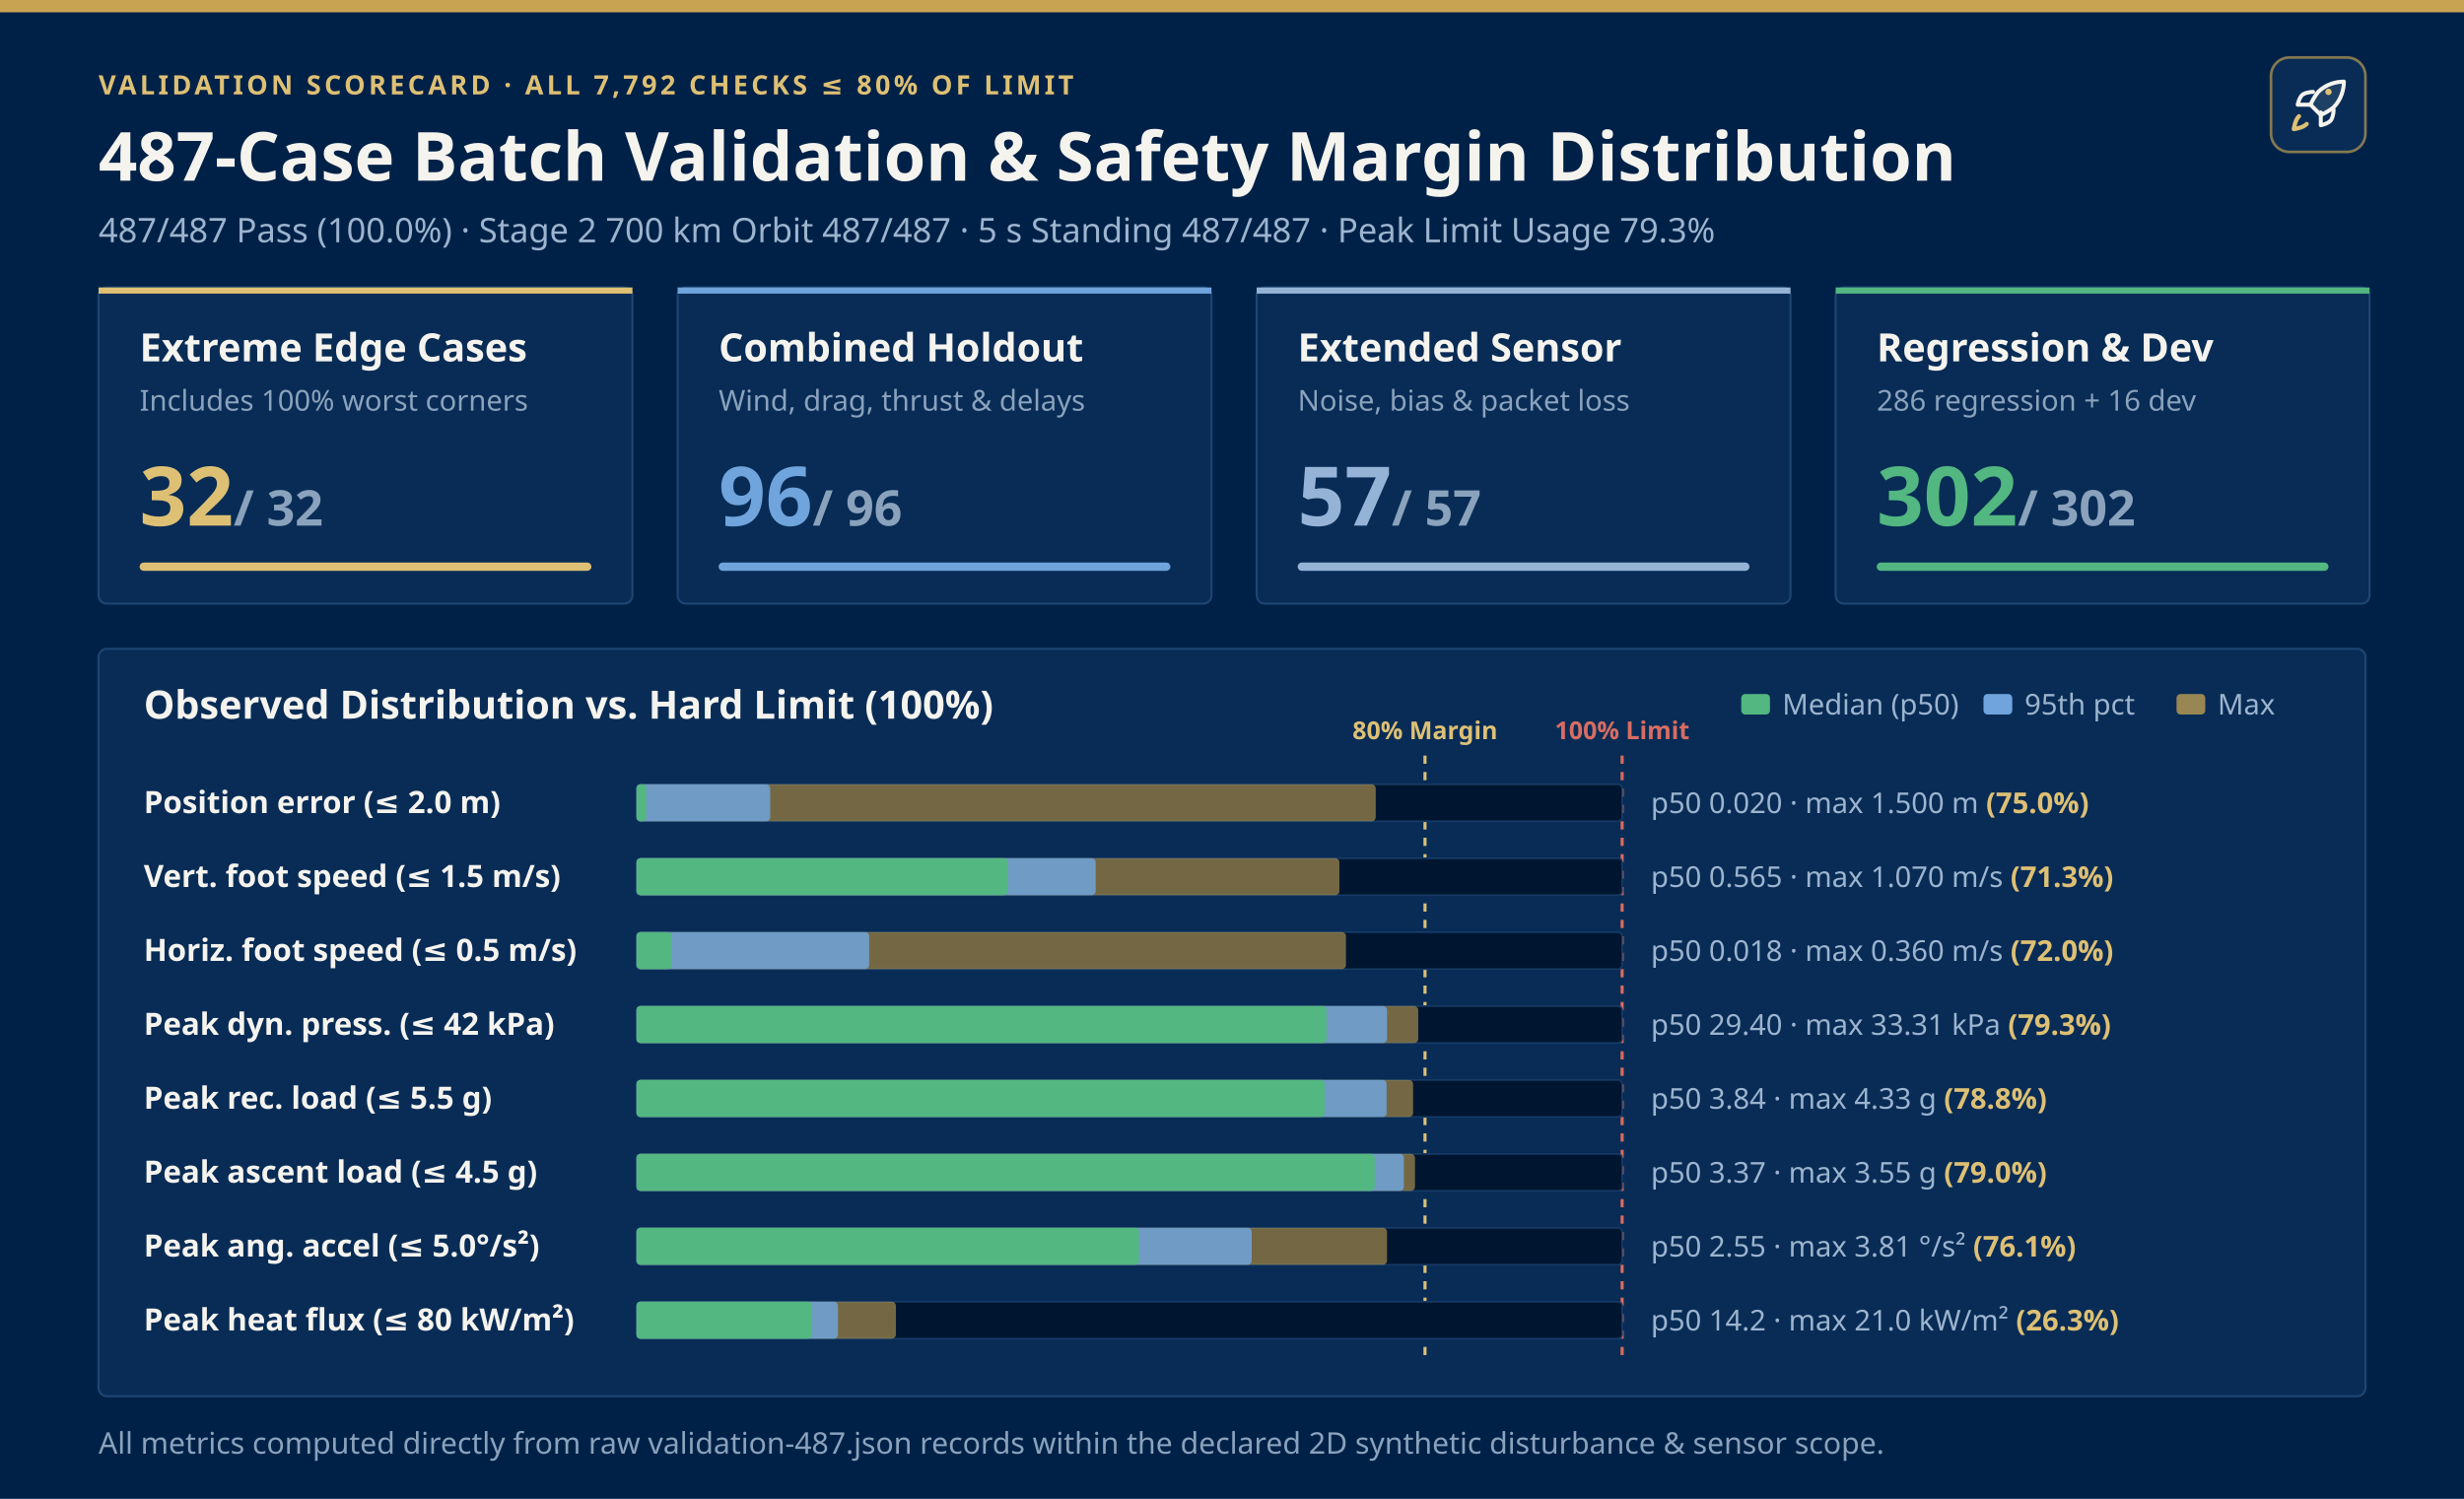
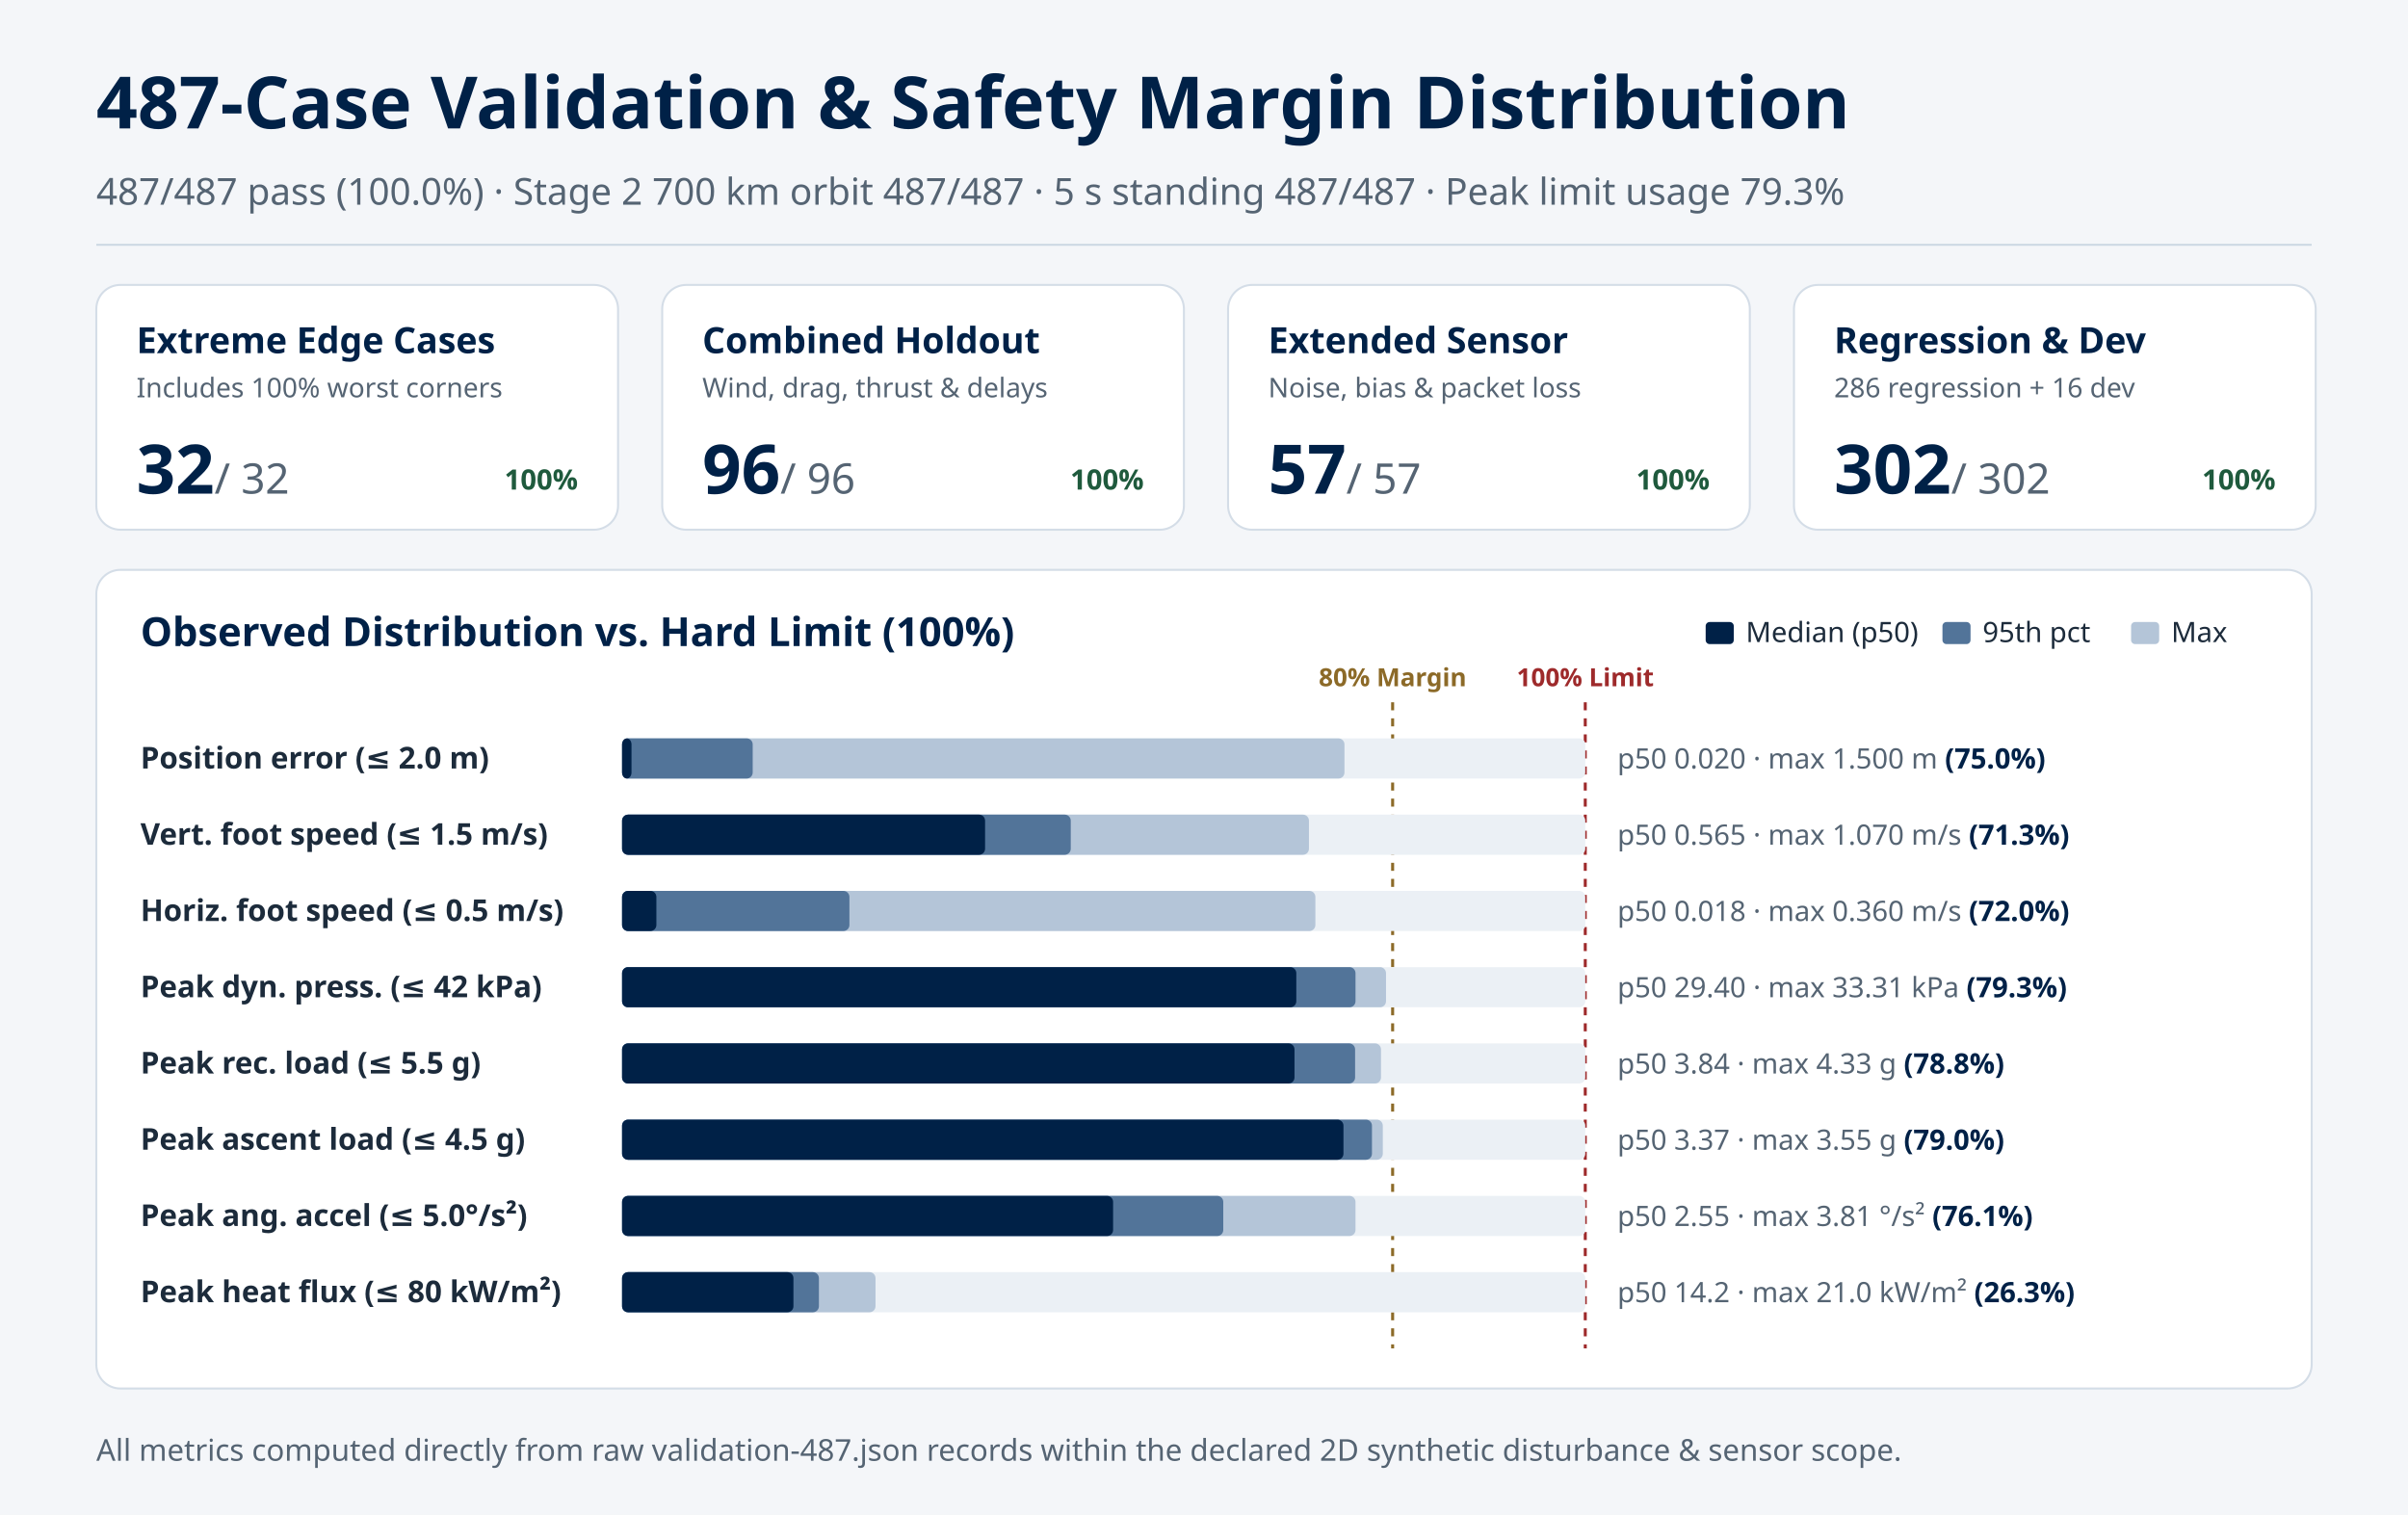
- <svg xmlns="http://www.w3.org/2000/svg" width="1200" height="730" viewBox="0 0 1200 730" role="img" aria-labelledby="title desc">
-   <style>text{font-family:'Malgun Gothic','Noto Sans KR','Apple SD Gothic Neo','Segoe UI',sans-serif;font-variant-numeric:tabular-nums}.eyebrow{letter-spacing:1.6px;font-weight:700}.mono{font-family:Consolas,'Courier New',monospace}</style>
-   <rect width="1200" height="730" fill="#002147" />
-   <rect width="1200" height="6" fill="#C8A452" />
-   <g aria-hidden="true">
-     <rect x="1106.0" y="28.0" width="46.0" height="46.0" rx="9" fill="#082C56" stroke="#C8A452" stroke-opacity="0.65" stroke-width="1.3" />
-     <g transform="translate(1114.0 36.0) scale(1.25)" fill="none" stroke-linecap="round" stroke-linejoin="round">
-       <path d="M12 15l-3-3a22 22 0 0 1 3-5c3-3 7-4 10-4 0 3-1 7-4 10a22 22 0 0 1-5 3Z" fill="#F5F3EE" fill-opacity="0.10" stroke="#F5F3EE" stroke-width="1.55" />
-       <path d="M9 12H4s.6-3 2-4c1.6-1 4-1 4-1m3 8v5s3-.6 4-2c1-1.6 1-4 1-4" stroke="#F5F3EE" stroke-width="1.55" />
-       <path d="M4.5 16.5c-1.5 1.3-2 5-2 5s3.7-.5 5-2" stroke="#DEC074" stroke-width="1.65" />
-       <circle cx="16" cy="7" r="1.25" fill="#DEC074" />
-     </g>
-   </g>
-   <text x="48" y="46" font-size="13" fill="#DEC074" class="eyebrow">VALIDATION SCORECARD · ALL 7,792 CHECKS ≤ 80% OF LIMIT</text>
-   <text x="48" y="88" font-size="33" fill="#F5F3EE" font-weight="700">487-Case Batch Validation &amp; Safety Margin Distribution</text>
-   <text x="48" y="118" font-size="16.5" fill="#9CB4CE">487/487 Pass (100.0%) · Stage 2 700 km Orbit 487/487 · 5 s Standing 487/487 · Peak Limit Usage 79.3%</text>
-   <rect x="48" y="140" width="260" height="154" rx="4" fill="#082C56" stroke="#1E4673" />
-   <rect x="48" y="140" width="260" height="3" fill="#DEC074" />
-   <text x="68" y="176" font-size="19" fill="#F5F3EE" font-weight="700">Extreme Edge Cases</text>
-   <text x="68" y="200" font-size="14" fill="#8AA2BC">Includes 100% worst corners</text>
-   <text x="68" y="256" font-size="40" fill="#DEC074" font-weight="700">32<tspan fill="#8AA2BC" font-size="24"> / 32</tspan>
+ <svg xmlns="http://www.w3.org/2000/svg" width="1200" height="755" viewBox="0 0 1200 755" role="img" aria-labelledby="title desc">
+   <style>text{font-family:'Noto Sans KR','Malgun Gothic','Apple SD Gothic Neo','Segoe UI',sans-serif;font-variant-numeric:tabular-nums}</style>
+   <rect width="1200" height="755" fill="#F4F6F9" />
+   <text x="48" y="64" font-size="36" fill="#002147" font-weight="750">487-Case Validation &amp; Safety Margin Distribution</text>
+   <text x="48" y="102" font-size="18.5" fill="#556473">487/487 pass (100.0%) · Stage 2 700 km orbit 487/487 · 5 s standing 487/487 · Peak limit usage 79.3%</text>
+   <line x1="48" y1="122" x2="1152" y2="122" stroke="#CDD8E4" stroke-width="1" />
+   <rect x="48" y="142" width="260" height="122" rx="12" fill="#FFFFFF" stroke="#D4DDE7" />
+   <text x="68" y="176" font-size="18" fill="#002147" font-weight="700">Extreme Edge Cases</text>
+   <text x="68" y="198" font-size="13.5" fill="#556473">Includes 100% worst corners</text>
+   <text x="68" y="246" font-size="34" fill="#002147" font-weight="750">32<tspan fill="#556473" font-size="21" font-weight="500"> / 32</tspan>
  </text>
-   <rect x="68" y="274" width="220" height="4" rx="2" fill="#163B66" />
-   <rect x="68" y="274" width="220" height="4" rx="2" fill="#DEC074" />
-   <rect x="330" y="140" width="260" height="154" rx="4" fill="#082C56" stroke="#1E4673" />
-   <rect x="330" y="140" width="260" height="3" fill="#6FA4DC" />
-   <text x="350" y="176" font-size="19" fill="#F5F3EE" font-weight="700">Combined Holdout</text>
-   <text x="350" y="200" font-size="14" fill="#8AA2BC">Wind, drag, thrust &amp; delays</text>
-   <text x="350" y="256" font-size="40" fill="#6FA4DC" font-weight="700">96<tspan fill="#8AA2BC" font-size="24"> / 96</tspan>
+   <text x="288" y="244" font-size="14" fill="#1F5A3D" font-weight="700" text-anchor="end">100%</text>
+   <rect x="330" y="142" width="260" height="122" rx="12" fill="#FFFFFF" stroke="#D4DDE7" />
+   <text x="350" y="176" font-size="18" fill="#002147" font-weight="700">Combined Holdout</text>
+   <text x="350" y="198" font-size="13.5" fill="#556473">Wind, drag, thrust &amp; delays</text>
+   <text x="350" y="246" font-size="34" fill="#002147" font-weight="750">96<tspan fill="#556473" font-size="21" font-weight="500"> / 96</tspan>
  </text>
-   <rect x="350" y="274" width="220" height="4" rx="2" fill="#163B66" />
-   <rect x="350" y="274" width="220" height="4" rx="2" fill="#6FA4DC" />
-   <rect x="612" y="140" width="260" height="154" rx="4" fill="#082C56" stroke="#1E4673" />
-   <rect x="612" y="140" width="260" height="3" fill="#94B3D6" />
-   <text x="632" y="176" font-size="19" fill="#F5F3EE" font-weight="700">Extended Sensor</text>
-   <text x="632" y="200" font-size="14" fill="#8AA2BC">Noise, bias &amp; packet loss</text>
-   <text x="632" y="256" font-size="40" fill="#94B3D6" font-weight="700">57<tspan fill="#8AA2BC" font-size="24"> / 57</tspan>
+   <text x="570" y="244" font-size="14" fill="#1F5A3D" font-weight="700" text-anchor="end">100%</text>
+   <rect x="612" y="142" width="260" height="122" rx="12" fill="#FFFFFF" stroke="#D4DDE7" />
+   <text x="632" y="176" font-size="18" fill="#002147" font-weight="700">Extended Sensor</text>
+   <text x="632" y="198" font-size="13.5" fill="#556473">Noise, bias &amp; packet loss</text>
+   <text x="632" y="246" font-size="34" fill="#002147" font-weight="750">57<tspan fill="#556473" font-size="21" font-weight="500"> / 57</tspan>
  </text>
-   <rect x="632" y="274" width="220" height="4" rx="2" fill="#163B66" />
-   <rect x="632" y="274" width="220" height="4" rx="2" fill="#94B3D6" />
-   <rect x="894" y="140" width="260" height="154" rx="4" fill="#082C56" stroke="#1E4673" />
-   <rect x="894" y="140" width="260" height="3" fill="#52B780" />
-   <text x="914" y="176" font-size="19" fill="#F5F3EE" font-weight="700">Regression &amp; Dev</text>
-   <text x="914" y="200" font-size="14" fill="#8AA2BC">286 regression + 16 dev</text>
-   <text x="914" y="256" font-size="40" fill="#52B780" font-weight="700">302<tspan fill="#8AA2BC" font-size="24"> / 302</tspan>
+   <text x="852" y="244" font-size="14" fill="#1F5A3D" font-weight="700" text-anchor="end">100%</text>
+   <rect x="894" y="142" width="260" height="122" rx="12" fill="#FFFFFF" stroke="#D4DDE7" />
+   <text x="914" y="176" font-size="18" fill="#002147" font-weight="700">Regression &amp; Dev</text>
+   <text x="914" y="198" font-size="13.5" fill="#556473">286 regression + 16 dev</text>
+   <text x="914" y="246" font-size="34" fill="#002147" font-weight="750">302<tspan fill="#556473" font-size="21" font-weight="500"> / 302</tspan>
  </text>
-   <rect x="914" y="274" width="220" height="4" rx="2" fill="#163B66" />
-   <rect x="914" y="274" width="220" height="4" rx="2" fill="#52B780" />
-   <rect x="48" y="316" width="1104" height="364" rx="4" fill="#082C56" stroke="#1E4673" />
-   <text x="70" y="350" font-size="19" fill="#F5F3EE" font-weight="700">Observed Distribution vs. Hard Limit (100%)</text>
-   <rect x="848" y="338" width="14" height="10" rx="2" fill="#52B780" />
-   <text x="868" y="348" font-size="14" fill="#9CB4CE">Median (p50)</text>
-   <rect x="966" y="338" width="14" height="10" rx="2" fill="#6FA4DC" />
-   <text x="986" y="348" font-size="14" fill="#9CB4CE">95th pct</text>
-   <rect x="1060" y="338" width="14" height="10" rx="2" fill="#C8A452" opacity="0.75" />
-   <text x="1080" y="348" font-size="14" fill="#9CB4CE">Max</text>
-   <line x1="694.0" y1="368" x2="694.0" y2="664" stroke="#DEC074" stroke-width="1.5" stroke-dasharray="4 4" />
-   <text x="694.0" y="360" font-size="12" fill="#DEC074" font-weight="700" text-anchor="middle">80% Margin</text>
-   <line x1="790.0" y1="368" x2="790.0" y2="664" stroke="#D96C62" stroke-width="1.5" stroke-dasharray="4 4" />
-   <text x="790.0" y="360" font-size="12" fill="#D96C62" font-weight="700" text-anchor="middle">100% Limit</text>
-   <text x="70" y="396" font-size="15" fill="#F5F3EE" font-weight="600">Position error (≤ 2.0 m)</text>
-   <rect x="310" y="382" width="480" height="18" rx="2" fill="#001630" stroke="#163B66" stroke-width="0.8" />
-   <rect x="310" y="382" width="360.0" height="18" rx="2" fill="#C8A452" opacity="0.58" />
-   <rect x="310" y="382" width="65.1" height="18" rx="2" fill="#6FA4DC" opacity="0.85" />
-   <rect x="310" y="382" width="4.7" height="18" rx="2" fill="#52B780" />
-   <text x="804" y="396" font-size="14" fill="#9CB4CE">p50 0.020 · max 1.500 m <tspan fill="#DEC074" font-weight="700">(75.0%)</tspan>
+   <text x="1134" y="244" font-size="14" fill="#1F5A3D" font-weight="700" text-anchor="end">100%</text>
+   <rect x="48" y="284" width="1104" height="408" rx="12" fill="#FFFFFF" stroke="#D4DDE7" />
+   <text x="70" y="322" font-size="20" fill="#002147" font-weight="700">Observed Distribution vs. Hard Limit (100%)</text>
+   <rect x="850" y="310" width="14" height="11" rx="2" fill="#002147" />
+   <text x="870" y="320" font-size="14" fill="#1C2B3B">Median (p50)</text>
+   <rect x="968" y="310" width="14" height="11" rx="2" fill="#527499" />
+   <text x="988" y="320" font-size="14" fill="#1C2B3B">95th pct</text>
+   <rect x="1062" y="310" width="14" height="11" rx="2" fill="#B4C5D8" />
+   <text x="1082" y="320" font-size="14" fill="#1C2B3B">Max</text>
+   <line x1="694.0" y1="350" x2="694.0" y2="672" stroke="#8C6A28" stroke-width="1.5" stroke-dasharray="4 4" />
+   <text x="694.0" y="342" font-size="12.5" fill="#8C6A28" font-weight="700" text-anchor="middle">80% Margin</text>
+   <line x1="790.0" y1="350" x2="790.0" y2="672" stroke="#9E2A2B" stroke-width="1.5" stroke-dasharray="4 4" />
+   <text x="790.0" y="342" font-size="12.5" fill="#9E2A2B" font-weight="700" text-anchor="middle">100% Limit</text>
+   <text x="70" y="383" font-size="15" fill="#1C2B3B" font-weight="600">Position error (≤ 2.0 m)</text>
+   <rect x="310" y="368" width="480" height="20" rx="3" fill="#EBF0F5" />
+   <rect x="310" y="368" width="360.0" height="20" rx="3" fill="#B4C5D8" />
+   <rect x="310" y="368" width="65.1" height="20" rx="3" fill="#527499" />
+   <rect x="310" y="368" width="4.7" height="20" rx="3" fill="#002147" />
+   <text x="806" y="383" font-size="14" fill="#556473">p50 0.020 · max 1.500 m <tspan fill="#002147" font-weight="700">(75.0%)</tspan>
  </text>
-   <text x="70" y="432" font-size="15" fill="#F5F3EE" font-weight="600">Vert. foot speed (≤ 1.5 m/s)</text>
-   <rect x="310" y="418" width="480" height="18" rx="2" fill="#001630" stroke="#163B66" stroke-width="0.8" />
-   <rect x="310" y="418" width="342.3" height="18" rx="2" fill="#C8A452" opacity="0.58" />
-   <rect x="310" y="418" width="223.6" height="18" rx="2" fill="#6FA4DC" opacity="0.85" />
-   <rect x="310" y="418" width="180.9" height="18" rx="2" fill="#52B780" />
-   <text x="804" y="432" font-size="14" fill="#9CB4CE">p50 0.565 · max 1.070 m/s <tspan fill="#DEC074" font-weight="700">(71.3%)</tspan>
+   <text x="70" y="421" font-size="15" fill="#1C2B3B" font-weight="600">Vert. foot speed (≤ 1.5 m/s)</text>
+   <rect x="310" y="406" width="480" height="20" rx="3" fill="#EBF0F5" />
+   <rect x="310" y="406" width="342.3" height="20" rx="3" fill="#B4C5D8" />
+   <rect x="310" y="406" width="223.6" height="20" rx="3" fill="#527499" />
+   <rect x="310" y="406" width="180.9" height="20" rx="3" fill="#002147" />
+   <text x="806" y="421" font-size="14" fill="#556473">p50 0.565 · max 1.070 m/s <tspan fill="#002147" font-weight="700">(71.3%)</tspan>
  </text>
-   <text x="70" y="468" font-size="15" fill="#F5F3EE" font-weight="600">Horiz. foot speed (≤ 0.5 m/s)</text>
-   <rect x="310" y="454" width="480" height="18" rx="2" fill="#001630" stroke="#163B66" stroke-width="0.8" />
-   <rect x="310" y="454" width="345.5" height="18" rx="2" fill="#C8A452" opacity="0.58" />
-   <rect x="310" y="454" width="113.3" height="18" rx="2" fill="#6FA4DC" opacity="0.85" />
-   <rect x="310" y="454" width="17.1" height="18" rx="2" fill="#52B780" />
-   <text x="804" y="468" font-size="14" fill="#9CB4CE">p50 0.018 · max 0.360 m/s <tspan fill="#DEC074" font-weight="700">(72.0%)</tspan>
+   <text x="70" y="459" font-size="15" fill="#1C2B3B" font-weight="600">Horiz. foot speed (≤ 0.5 m/s)</text>
+   <rect x="310" y="444" width="480" height="20" rx="3" fill="#EBF0F5" />
+   <rect x="310" y="444" width="345.5" height="20" rx="3" fill="#B4C5D8" />
+   <rect x="310" y="444" width="113.3" height="20" rx="3" fill="#527499" />
+   <rect x="310" y="444" width="17.1" height="20" rx="3" fill="#002147" />
+   <text x="806" y="459" font-size="14" fill="#556473">p50 0.018 · max 0.360 m/s <tspan fill="#002147" font-weight="700">(72.0%)</tspan>
  </text>
-   <text x="70" y="504" font-size="15" fill="#F5F3EE" font-weight="600">Peak dyn. press. (≤ 42 kPa)</text>
-   <rect x="310" y="490" width="480" height="18" rx="2" fill="#001630" stroke="#163B66" stroke-width="0.8" />
-   <rect x="310" y="490" width="380.7" height="18" rx="2" fill="#C8A452" opacity="0.58" />
-   <rect x="310" y="490" width="365.5" height="18" rx="2" fill="#6FA4DC" opacity="0.85" />
-   <rect x="310" y="490" width="336.0" height="18" rx="2" fill="#52B780" />
-   <text x="804" y="504" font-size="14" fill="#9CB4CE">p50 29.40 · max 33.31 kPa <tspan fill="#DEC074" font-weight="700">(79.3%)</tspan>
+   <text x="70" y="497" font-size="15" fill="#1C2B3B" font-weight="600">Peak dyn. press. (≤ 42 kPa)</text>
+   <rect x="310" y="482" width="480" height="20" rx="3" fill="#EBF0F5" />
+   <rect x="310" y="482" width="380.7" height="20" rx="3" fill="#B4C5D8" />
+   <rect x="310" y="482" width="365.5" height="20" rx="3" fill="#527499" />
+   <rect x="310" y="482" width="336.0" height="20" rx="3" fill="#002147" />
+   <text x="806" y="497" font-size="14" fill="#556473">p50 29.40 · max 33.31 kPa <tspan fill="#002147" font-weight="700">(79.3%)</tspan>
  </text>
-   <text x="70" y="540" font-size="15" fill="#F5F3EE" font-weight="600">Peak rec. load (≤ 5.5 g)</text>
-   <rect x="310" y="526" width="480" height="18" rx="2" fill="#001630" stroke="#163B66" stroke-width="0.8" />
-   <rect x="310" y="526" width="378.2" height="18" rx="2" fill="#C8A452" opacity="0.58" />
-   <rect x="310" y="526" width="365.3" height="18" rx="2" fill="#6FA4DC" opacity="0.85" />
-   <rect x="310" y="526" width="335.1" height="18" rx="2" fill="#52B780" />
-   <text x="804" y="540" font-size="14" fill="#9CB4CE">p50 3.84 · max 4.33 g <tspan fill="#DEC074" font-weight="700">(78.8%)</tspan>
+   <text x="70" y="535" font-size="15" fill="#1C2B3B" font-weight="600">Peak rec. load (≤ 5.5 g)</text>
+   <rect x="310" y="520" width="480" height="20" rx="3" fill="#EBF0F5" />
+   <rect x="310" y="520" width="378.2" height="20" rx="3" fill="#B4C5D8" />
+   <rect x="310" y="520" width="365.3" height="20" rx="3" fill="#527499" />
+   <rect x="310" y="520" width="335.1" height="20" rx="3" fill="#002147" />
+   <text x="806" y="535" font-size="14" fill="#556473">p50 3.84 · max 4.33 g <tspan fill="#002147" font-weight="700">(78.8%)</tspan>
  </text>
-   <text x="70" y="576" font-size="15" fill="#F5F3EE" font-weight="600">Peak ascent load (≤ 4.5 g)</text>
-   <rect x="310" y="562" width="480" height="18" rx="2" fill="#001630" stroke="#163B66" stroke-width="0.8" />
-   <rect x="310" y="562" width="379.1" height="18" rx="2" fill="#C8A452" opacity="0.58" />
-   <rect x="310" y="562" width="373.7" height="18" rx="2" fill="#6FA4DC" opacity="0.85" />
-   <rect x="310" y="562" width="359.5" height="18" rx="2" fill="#52B780" />
-   <text x="804" y="576" font-size="14" fill="#9CB4CE">p50 3.37 · max 3.55 g <tspan fill="#DEC074" font-weight="700">(79.0%)</tspan>
+   <text x="70" y="573" font-size="15" fill="#1C2B3B" font-weight="600">Peak ascent load (≤ 4.5 g)</text>
+   <rect x="310" y="558" width="480" height="20" rx="3" fill="#EBF0F5" />
+   <rect x="310" y="558" width="379.1" height="20" rx="3" fill="#B4C5D8" />
+   <rect x="310" y="558" width="373.7" height="20" rx="3" fill="#527499" />
+   <rect x="310" y="558" width="359.5" height="20" rx="3" fill="#002147" />
+   <text x="806" y="573" font-size="14" fill="#556473">p50 3.37 · max 3.55 g <tspan fill="#002147" font-weight="700">(79.0%)</tspan>
  </text>
-   <text x="70" y="612" font-size="15" fill="#F5F3EE" font-weight="600">Peak ang. accel (≤ 5.0°/s²)</text>
-   <rect x="310" y="598" width="480" height="18" rx="2" fill="#001630" stroke="#163B66" stroke-width="0.8" />
-   <rect x="310" y="598" width="365.5" height="18" rx="2" fill="#C8A452" opacity="0.58" />
-   <rect x="310" y="598" width="299.6" height="18" rx="2" fill="#6FA4DC" opacity="0.85" />
-   <rect x="310" y="598" width="244.7" height="18" rx="2" fill="#52B780" />
-   <text x="804" y="612" font-size="14" fill="#9CB4CE">p50 2.55 · max 3.81 °/s² <tspan fill="#DEC074" font-weight="700">(76.1%)</tspan>
+   <text x="70" y="611" font-size="15" fill="#1C2B3B" font-weight="600">Peak ang. accel (≤ 5.0°/s²)</text>
+   <rect x="310" y="596" width="480" height="20" rx="3" fill="#EBF0F5" />
+   <rect x="310" y="596" width="365.5" height="20" rx="3" fill="#B4C5D8" />
+   <rect x="310" y="596" width="299.6" height="20" rx="3" fill="#527499" />
+   <rect x="310" y="596" width="244.7" height="20" rx="3" fill="#002147" />
+   <text x="806" y="611" font-size="14" fill="#556473">p50 2.55 · max 3.81 °/s² <tspan fill="#002147" font-weight="700">(76.1%)</tspan>
  </text>
-   <text x="70" y="648" font-size="15" fill="#F5F3EE" font-weight="600">Peak heat flux (≤ 80 kW/m²)</text>
-   <rect x="310" y="634" width="480" height="18" rx="2" fill="#001630" stroke="#163B66" stroke-width="0.8" />
-   <rect x="310" y="634" width="126.3" height="18" rx="2" fill="#C8A452" opacity="0.58" />
-   <rect x="310" y="634" width="98.1" height="18" rx="2" fill="#6FA4DC" opacity="0.85" />
-   <rect x="310" y="634" width="85.4" height="18" rx="2" fill="#52B780" />
-   <text x="804" y="648" font-size="14" fill="#9CB4CE">p50 14.2 · max 21.0 kW/m² <tspan fill="#DEC074" font-weight="700">(26.3%)</tspan>
+   <text x="70" y="649" font-size="15" fill="#1C2B3B" font-weight="600">Peak heat flux (≤ 80 kW/m²)</text>
+   <rect x="310" y="634" width="480" height="20" rx="3" fill="#EBF0F5" />
+   <rect x="310" y="634" width="126.3" height="20" rx="3" fill="#B4C5D8" />
+   <rect x="310" y="634" width="98.1" height="20" rx="3" fill="#527499" />
+   <rect x="310" y="634" width="85.4" height="20" rx="3" fill="#002147" />
+   <text x="806" y="649" font-size="14" fill="#556473">p50 14.2 · max 21.0 kW/m² <tspan fill="#002147" font-weight="700">(26.3%)</tspan>
  </text>
-   <text x="48" y="708" font-size="14.5" fill="#8AA2BC">All metrics computed directly from raw validation-487.json records within the declared 2D synthetic disturbance &amp; sensor scope.</text>
+   <text x="48" y="728" font-size="15" fill="#556473">All metrics computed directly from raw validation-487.json records within the declared 2D synthetic disturbance &amp; sensor scope.</text>
</svg>
